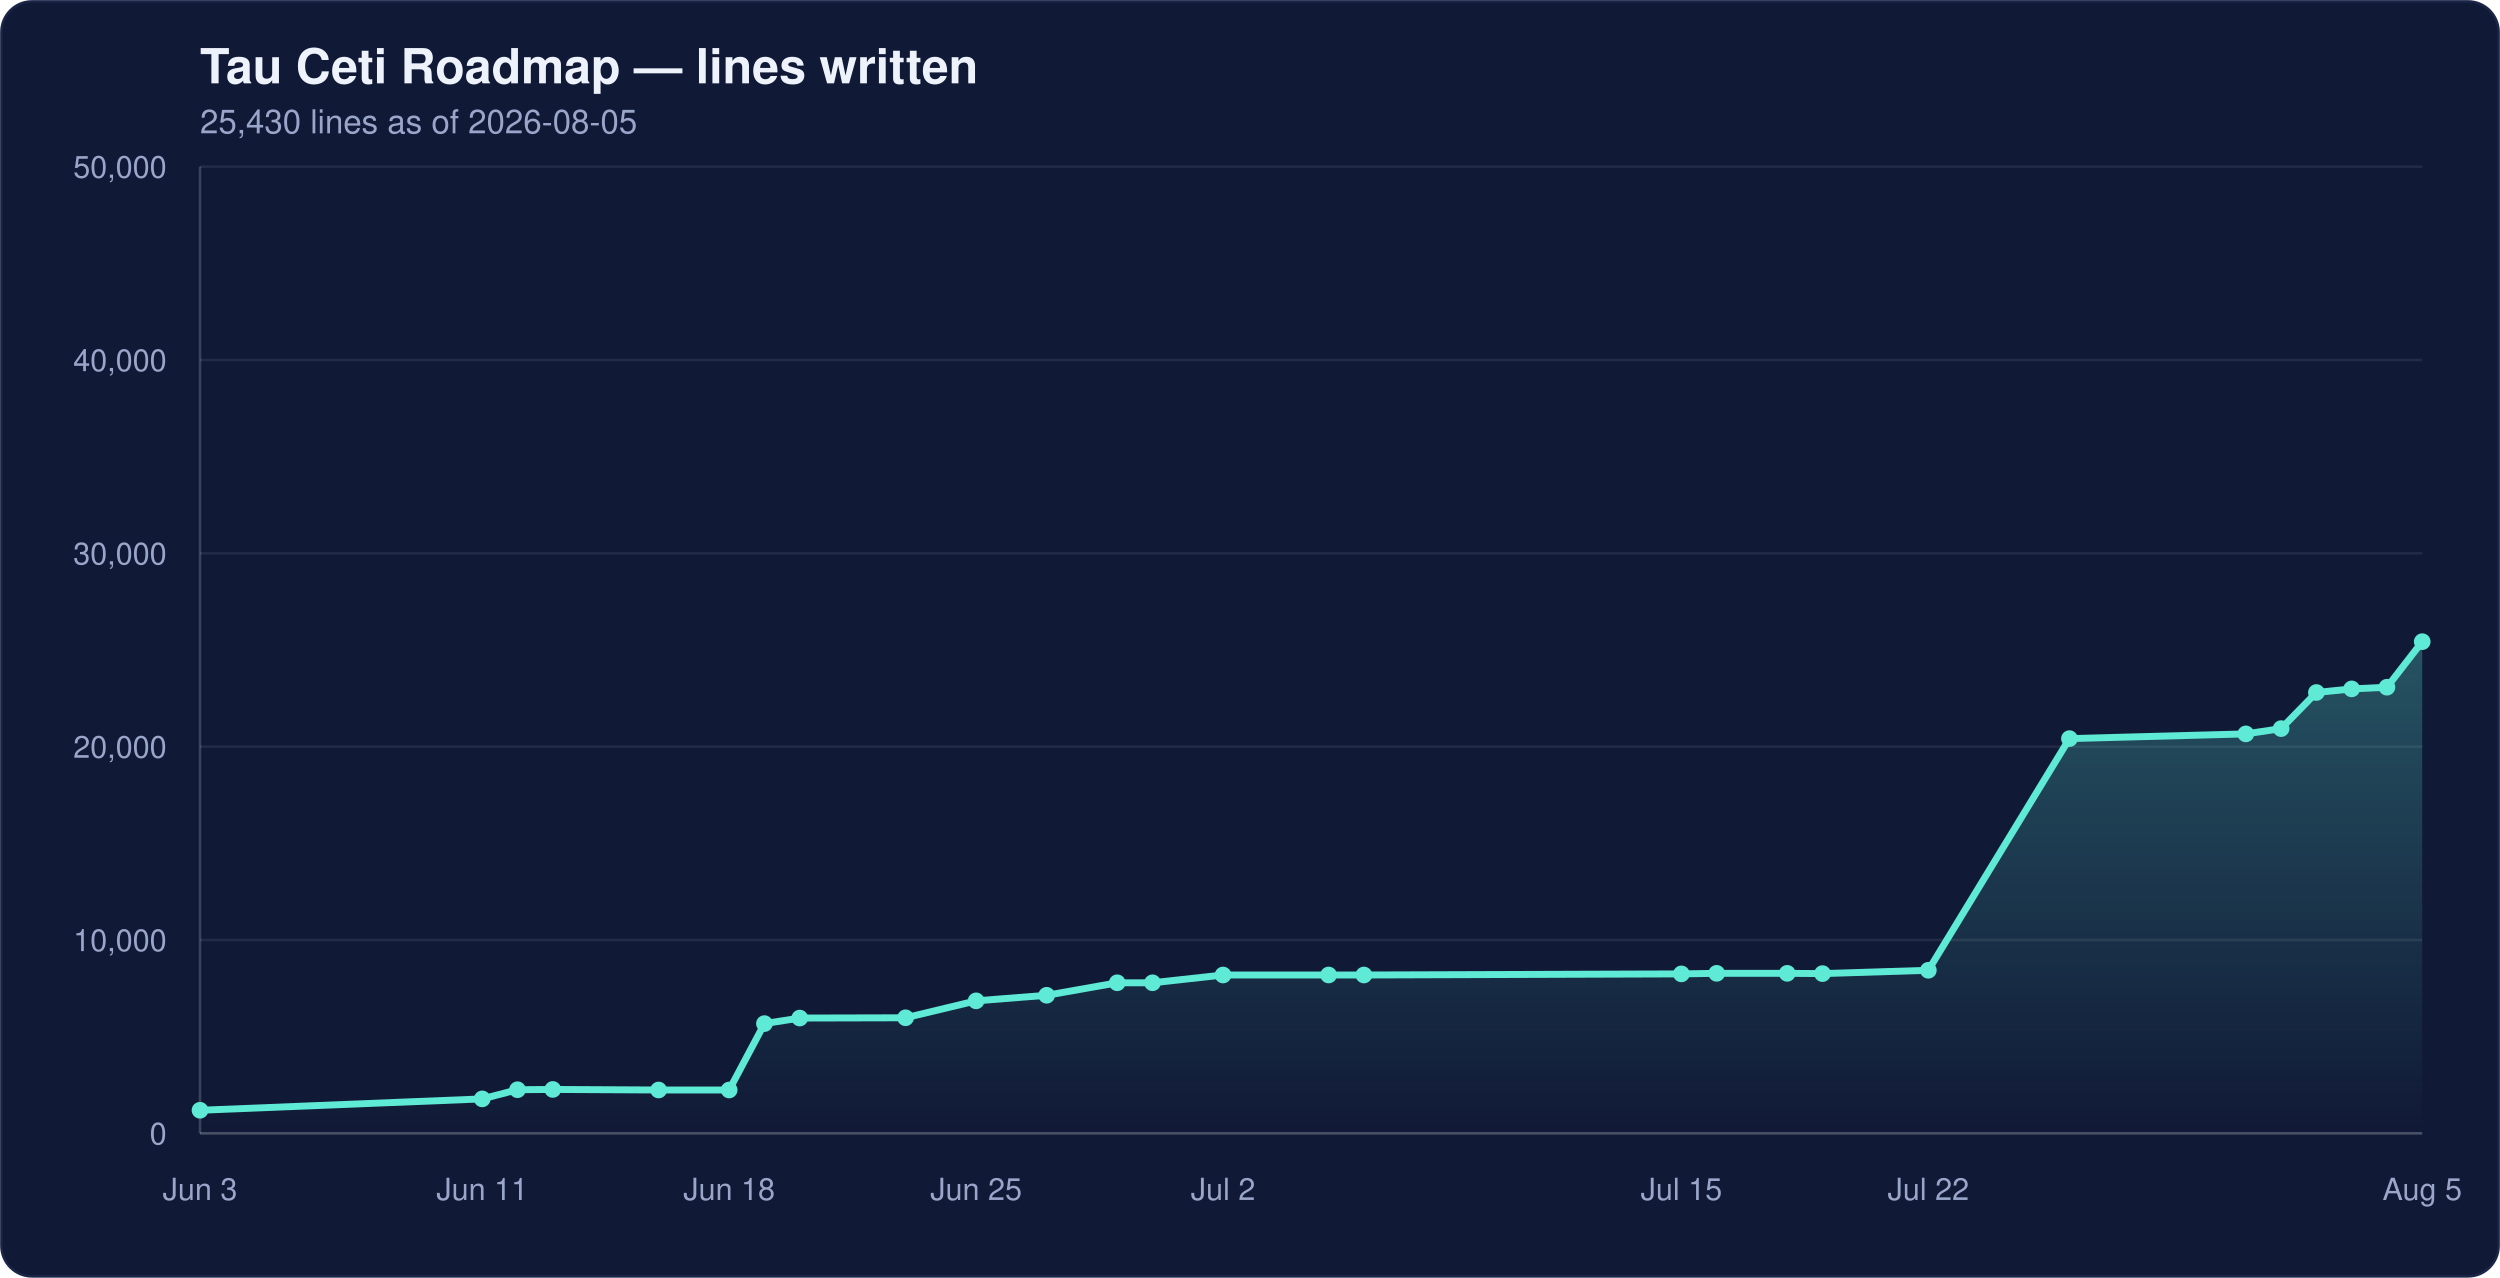
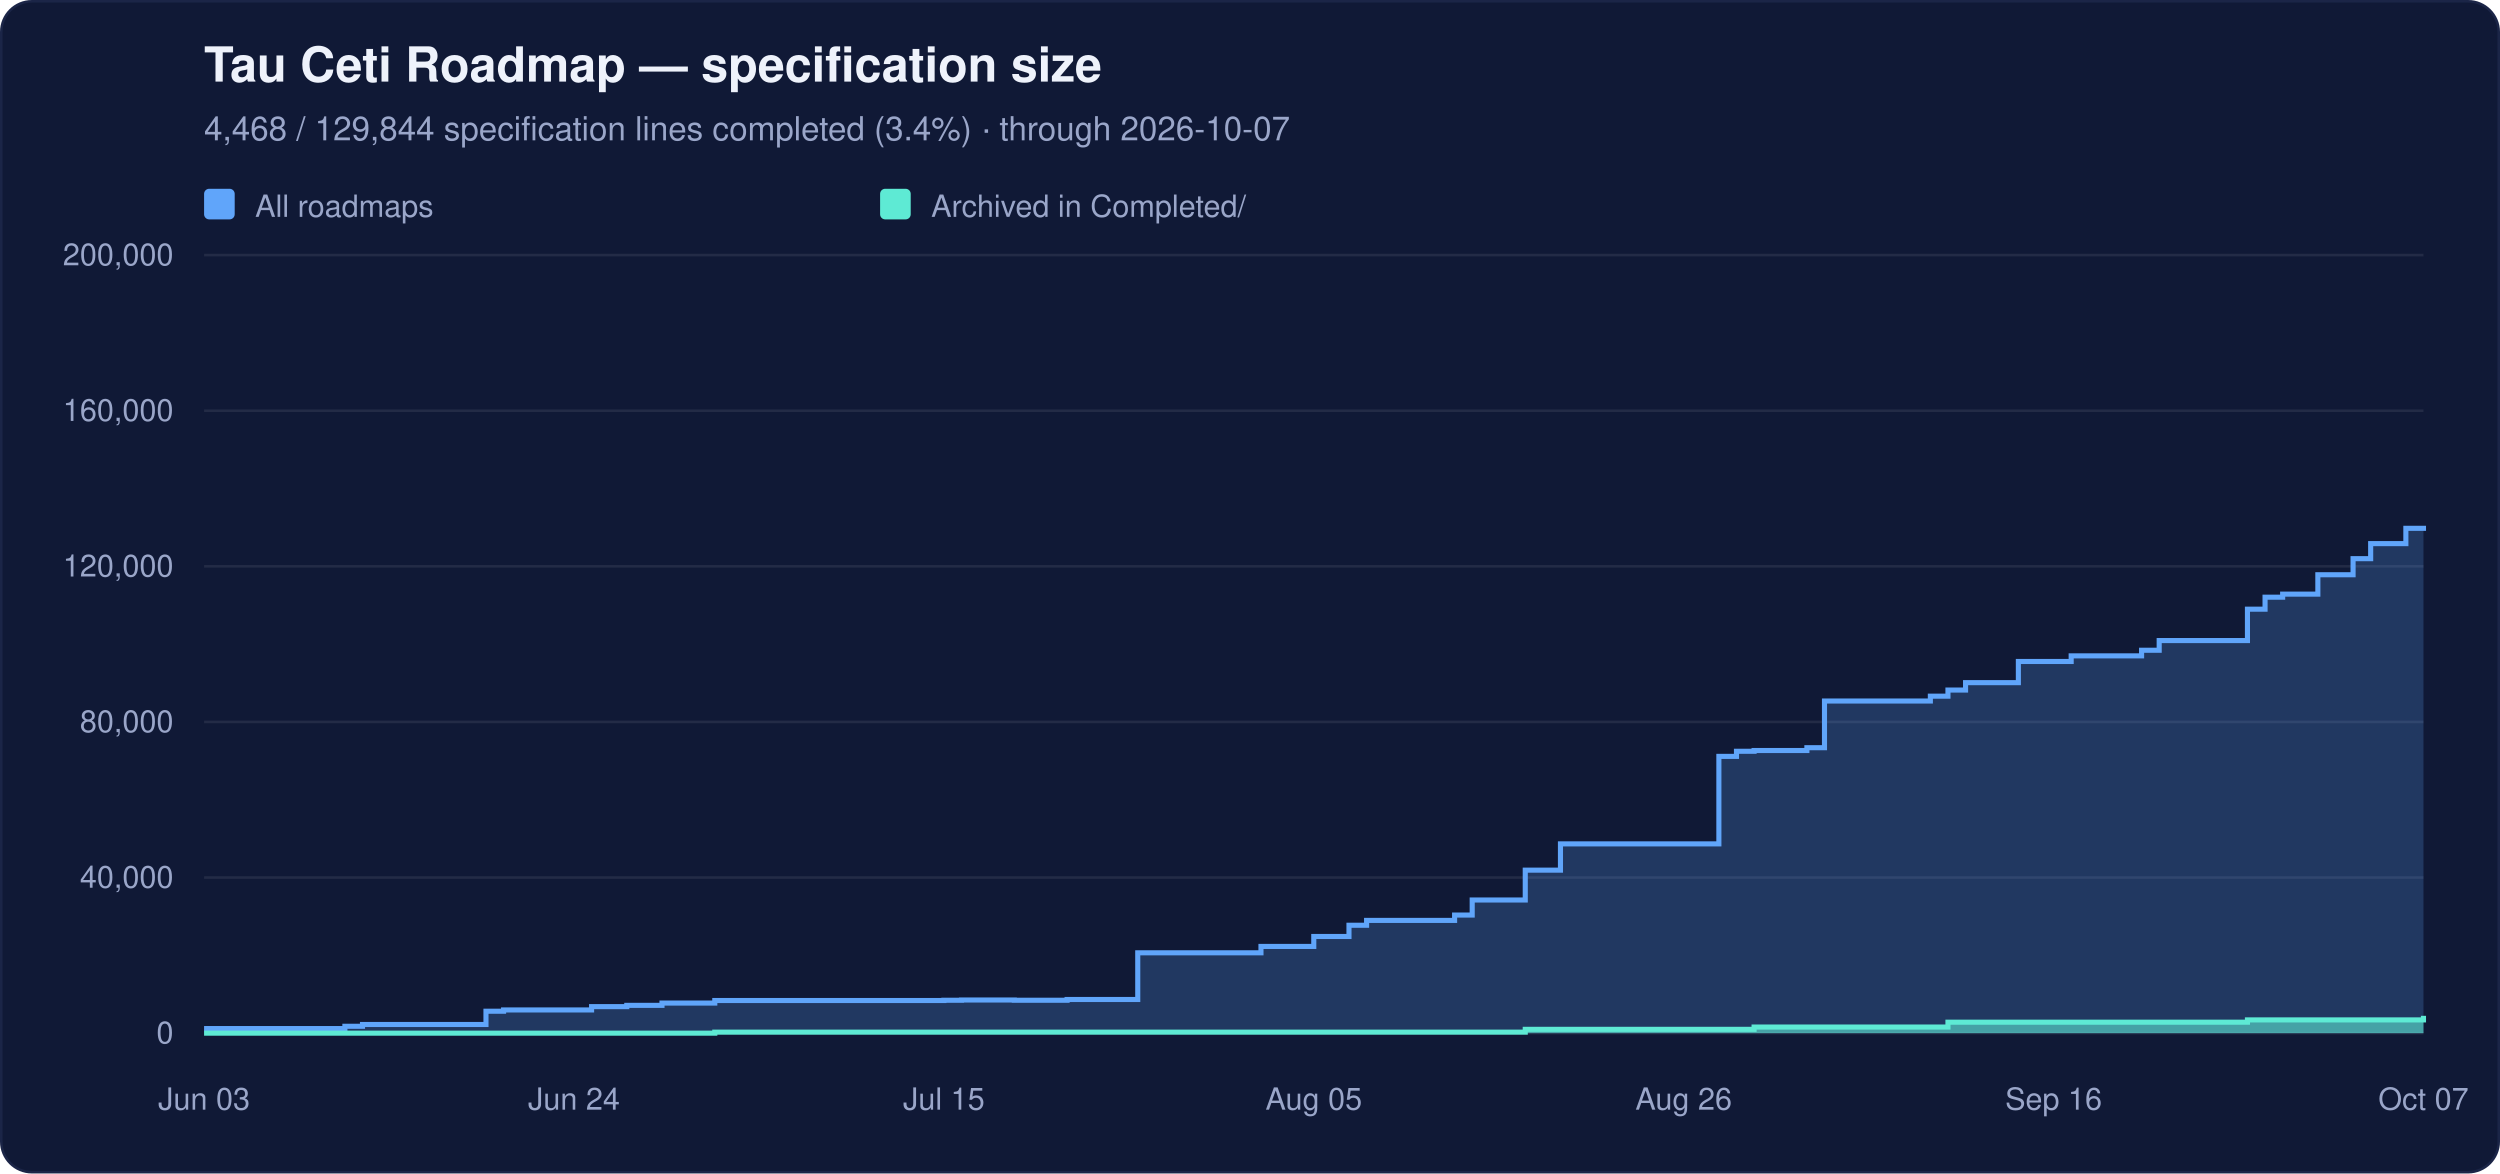
- <svg xmlns="http://www.w3.org/2000/svg" viewBox="0 0 900 460" role="img" aria-label="Tau Ceti Roadmap — lines written: 25,430 lines as of 2026-08-05">
-   <defs>
-     <linearGradient id="g5eead4" x1="0" y1="0" x2="0" y2="1">
-       <stop offset="0" stop-color="#5eead4" stop-opacity="0.28" />
-       <stop offset="1" stop-color="#5eead4" stop-opacity="0" />
-     </linearGradient>
-   </defs>
-   <style>
-     text{font-family:'Helvetica Neue',Helvetica,Arial,'Liberation Sans',sans-serif;fill:#eef2fb}.title{font-size:17.4px;font-weight:600}.subtitle{font-size:11.9px;fill:#9aa6c9}.tick{font-size:11.0px;fill:#9aa6c9}.grid{stroke:rgba(255,255,255,0.08);stroke-width:0.9}.axis{stroke:rgba(255,255,255,0.18);stroke-width:0.9}
-     .ytick{text-anchor:end}
-     .xtick{text-anchor:middle}
-     .line{fill:none;stroke:#5eead4;stroke-width:2.5;stroke-linejoin:round;stroke-linecap:round}
-     circle{fill:#5eead4}
-   </style>
-   <rect x="0.5" y="0.5" width="899" height="459" rx="11.0" fill="#101936" stroke="#1b2547" stroke-width="0.9" />
-   <text class="title" x="72" y="30">Tau Ceti Roadmap — lines written</text>
-   <text class="subtitle" x="72" y="48">25,430 lines as of 2026-08-05</text>
-   <line class="grid" x1="72" y1="408.0" x2="872" y2="408.0" />
-   <text class="tick ytick" x="60" y="412.0">0</text>
-   <line class="grid" x1="72" y1="338.4" x2="872" y2="338.4" />
-   <text class="tick ytick" x="60" y="342.4">10,000</text>
-   <line class="grid" x1="72" y1="268.8" x2="872" y2="268.8" />
-   <text class="tick ytick" x="60" y="272.8">20,000</text>
-   <line class="grid" x1="72" y1="199.2" x2="872" y2="199.2" />
-   <text class="tick ytick" x="60" y="203.2">30,000</text>
-   <line class="grid" x1="72" y1="129.6" x2="872" y2="129.6" />
-   <text class="tick ytick" x="60" y="133.6">40,000</text>
-   <line class="grid" x1="72" y1="60.0" x2="872" y2="60.0" />
-   <text class="tick ytick" x="60" y="64.0">50,000</text>
-   <line class="axis" x1="72" y1="60" x2="72" y2="408" />
-   <line class="axis" x1="72" y1="408" x2="872" y2="408" />
-   <polygon points="72,408 72.0,399.7 173.6,395.6 186.3,392.3 199.0,392.2 237.1,392.4 262.5,392.4 275.2,368.5 287.9,366.5 326.0,366.4 351.4,360.3 376.8,358.3 402.2,353.8 414.9,353.8 440.3,351.0 478.3,351.0 491.0,351.0 605.3,350.6 618.0,350.4 643.4,350.4 656.1,350.5 694.2,349.3 745.0,265.9 808.5,264.2 821.2,262.3 833.9,249.3 846.6,248.0 859.3,247.4 872.0,231.0 872,408" fill="url(#g5eead4)" />
-   <polyline class="line" points="72.0,399.7 173.6,395.6 186.3,392.3 199.0,392.2 237.1,392.4 262.5,392.4 275.2,368.5 287.9,366.5 326.0,366.4 351.4,360.3 376.8,358.3 402.2,353.8 414.9,353.8 440.3,351.0 478.3,351.0 491.0,351.0 605.3,350.6 618.0,350.4 643.4,350.4 656.1,350.5 694.2,349.3 745.0,265.9 808.5,264.2 821.2,262.3 833.9,249.3 846.6,248.0 859.3,247.4 872.0,231.0" />
-   <circle cx="72.0" cy="399.7" r="3" />
-   <circle cx="173.6" cy="395.6" r="3" />
-   <circle cx="186.3" cy="392.3" r="3" />
-   <circle cx="199.0" cy="392.2" r="3" />
-   <circle cx="237.1" cy="392.4" r="3" />
-   <circle cx="262.5" cy="392.4" r="3" />
-   <circle cx="275.2" cy="368.5" r="3" />
-   <circle cx="287.9" cy="366.5" r="3" />
-   <circle cx="326.0" cy="366.4" r="3" />
-   <circle cx="351.4" cy="360.3" r="3" />
-   <circle cx="376.8" cy="358.3" r="3" />
-   <circle cx="402.2" cy="353.8" r="3" />
-   <circle cx="414.9" cy="353.8" r="3" />
-   <circle cx="440.3" cy="351.0" r="3" />
-   <circle cx="478.3" cy="351.0" r="3" />
-   <circle cx="491.0" cy="351.0" r="3" />
-   <circle cx="605.3" cy="350.6" r="3" />
-   <circle cx="618.0" cy="350.4" r="3" />
-   <circle cx="643.4" cy="350.4" r="3" />
-   <circle cx="656.1" cy="350.5" r="3" />
-   <circle cx="694.2" cy="349.3" r="3" />
-   <circle cx="745.0" cy="265.9" r="3" />
-   <circle cx="808.5" cy="264.2" r="3" />
-   <circle cx="821.2" cy="262.3" r="3" />
-   <circle cx="833.9" cy="249.3" r="3" />
-   <circle cx="846.6" cy="248.0" r="3" />
-   <circle cx="859.3" cy="247.4" r="3" />
-   <circle cx="872.0" cy="231.0" r="3" />
-   <text class="tick xtick" x="72.0" y="432">Jun 3</text>
-   <text class="tick xtick" x="173.6" y="432">Jun 11</text>
-   <text class="tick xtick" x="262.5" y="432">Jun 18</text>
-   <text class="tick xtick" x="351.4" y="432">Jun 25</text>
-   <text class="tick xtick" x="440.3" y="432">Jul 2</text>
-   <text class="tick xtick" x="605.3" y="432">Jul 15</text>
-   <text class="tick xtick" x="694.2" y="432">Jul 22</text>
-   <text class="tick xtick" x="872.0" y="432">Aug 5</text>
+ <svg xmlns="http://www.w3.org/2000/svg" viewBox="0 0 980 460" role="img" aria-label="Tau Ceti Roadmap — specification size: 4,468 / 129,844 specification lines completed (3.4%) · through 2026-10-07">
+   <style>text{font-family:'Helvetica Neue',Helvetica,Arial,'Liberation Sans',sans-serif;fill:#eef2fb}.title{font-size:19.0px;font-weight:600}.subtitle{font-size:13.0px;fill:#9aa6c9}.tick{font-size:12.0px;fill:#9aa6c9}.grid{stroke:rgba(255,255,255,0.08);stroke-width:1.0}.axis{stroke:rgba(255,255,255,0.18);stroke-width:1.0}</style>
+   <rect x="0.5" y="0.5" width="979" height="459" rx="12.0" fill="#101936" stroke="#1b2547" stroke-width="1.0" />
+   <text class="title" x="80" y="32">Tau Ceti Roadmap — specification size</text>
+   <text class="subtitle" x="80" y="55">4,468 / 129,844 specification lines completed (3.4%) · through 2026-10-07</text>
+   <rect x="80" y="74" width="12" height="12" rx="2" fill="#60a5fa" />
+   <text class="tick" x="100" y="85">All roadmaps</text>
+   <rect x="345" y="74" width="12" height="12" rx="2" fill="#5eead4" />
+   <text class="tick" x="365" y="85">Archived in Completed/</text>
+   <line class="grid" x1="80" y1="405.0" x2="950" y2="405.0" />
+   <text class="tick" text-anchor="end" x="68" y="409.0">0</text>
+   <line class="grid" x1="80" y1="344.0" x2="950" y2="344.0" />
+   <text class="tick" text-anchor="end" x="68" y="348.0">40,000</text>
+   <line class="grid" x1="80" y1="283.0" x2="950" y2="283.0" />
+   <text class="tick" text-anchor="end" x="68" y="287.0">80,000</text>
+   <line class="grid" x1="80" y1="222.0" x2="950" y2="222.0" />
+   <text class="tick" text-anchor="end" x="68" y="226.0">120,000</text>
+   <line class="grid" x1="80" y1="161.0" x2="950" y2="161.0" />
+   <text class="tick" text-anchor="end" x="68" y="165.0">160,000</text>
+   <line class="grid" x1="80" y1="100.0" x2="950" y2="100.0" />
+   <text class="tick" text-anchor="end" x="68" y="104.0">200,000</text>
+   <text class="tick" text-anchor="middle" x="80.0" y="435">Jun 03</text>
+   <text class="tick" text-anchor="middle" x="225.0" y="435">Jun 24</text>
+   <text class="tick" text-anchor="middle" x="370.0" y="435">Jul 15</text>
+   <text class="tick" text-anchor="middle" x="515.0" y="435">Aug 05</text>
+   <text class="tick" text-anchor="middle" x="660.0" y="435">Aug 26</text>
+   <text class="tick" text-anchor="middle" x="805.0" y="435">Sep 16</text>
+   <text class="tick" text-anchor="middle" x="950.0" y="435">Oct 07</text>
+   <path d="M 80.0,403.2 H 86.9 V 403.2 H 93.8 V 403.2 H 100.7 V 403.2 H 107.6 V 403.2 H 114.5 V 403.2 H 121.4 V 403.2 H 128.3 V 403.2 H 135.2 V 402.3 H 142.1 V 401.6 H 149.0 V 401.6 H 156.0 V 401.6 H 162.9 V 401.6 H 169.8 V 401.6 H 176.7 V 401.6 H 183.6 V 401.6 H 190.5 V 396.4 H 197.4 V 395.9 H 204.3 V 395.9 H 211.2 V 395.9 H 218.1 V 395.9 H 225.0 V 395.9 H 231.9 V 394.6 H 238.8 V 394.6 H 245.7 V 394.1 H 252.6 V 394.1 H 259.5 V 393.2 H 266.4 V 393.2 H 273.3 V 393.2 H 280.2 V 392.2 H 287.1 V 392.2 H 294.0 V 392.2 H 301.0 V 392.2 H 307.9 V 392.2 H 314.8 V 392.2 H 321.7 V 392.2 H 328.6 V 392.2 H 335.5 V 392.2 H 342.4 V 392.2 H 349.3 V 392.2 H 356.2 V 392.2 H 363.1 V 392.2 H 370.0 V 392.1 H 376.9 V 392.0 H 383.8 V 392.0 H 390.7 V 392.0 H 397.6 V 392.1 H 404.5 V 392.1 H 411.4 V 392.1 H 418.3 V 391.8 H 425.2 V 391.8 H 432.1 V 391.8 H 439.0 V 391.8 H 446.0 V 373.5 H 452.9 V 373.5 H 459.8 V 373.5 H 466.7 V 373.5 H 473.6 V 373.5 H 480.5 V 373.5 H 487.4 V 373.5 H 494.3 V 371.0 H 501.2 V 371.0 H 508.1 V 371.0 H 515.0 V 367.1 H 521.9 V 367.1 H 528.8 V 362.7 H 535.7 V 360.8 H 542.6 V 360.8 H 549.5 V 360.8 H 556.4 V 360.8 H 563.3 V 360.8 H 570.2 V 358.7 H 577.1 V 352.8 H 584.0 V 352.8 H 591.0 V 352.8 H 597.9 V 341.1 H 604.8 V 341.1 H 611.7 V 330.8 H 618.6 V 330.8 H 625.5 V 330.8 H 632.4 V 330.8 H 639.3 V 330.8 H 646.2 V 330.8 H 653.1 V 330.8 H 660.0 V 330.8 H 666.9 V 330.8 H 673.8 V 296.5 H 680.7 V 294.5 H 687.6 V 294.2 H 694.5 V 294.2 H 701.4 V 294.2 H 708.3 V 293.1 H 715.2 V 274.8 H 722.1 V 274.8 H 729.0 V 274.8 H 736.0 V 274.8 H 742.9 V 274.8 H 749.8 V 274.8 H 756.7 V 272.9 H 763.6 V 270.5 H 770.5 V 267.6 H 777.4 V 267.6 H 784.3 V 267.6 H 791.2 V 259.3 H 798.1 V 259.3 H 805.0 V 259.3 H 811.9 V 257.1 H 818.8 V 257.1 H 825.7 V 257.1 H 832.6 V 257.1 H 839.5 V 254.9 H 846.4 V 251.1 H 853.3 V 251.1 H 860.2 V 251.1 H 867.1 V 251.1 H 874.0 V 251.1 H 881.0 V 238.8 H 887.9 V 234.1 H 894.8 V 232.9 H 901.7 V 232.9 H 908.6 V 225.3 H 915.5 V 225.3 H 922.4 V 219.0 H 929.3 V 213.1 H 936.2 V 213.1 H 943.1 V 207.1 H 950.0 V 207.0 L 950.0,405 L 80,405 Z" fill="#60a5fa" fill-opacity="0.22" />
+   <path d="M 80.0,403.2 H 86.9 V 403.2 H 93.8 V 403.2 H 100.7 V 403.2 H 107.6 V 403.2 H 114.5 V 403.2 H 121.4 V 403.2 H 128.3 V 403.2 H 135.2 V 402.3 H 142.1 V 401.6 H 149.0 V 401.6 H 156.0 V 401.6 H 162.9 V 401.6 H 169.8 V 401.6 H 176.7 V 401.6 H 183.6 V 401.6 H 190.5 V 396.4 H 197.4 V 395.9 H 204.3 V 395.9 H 211.2 V 395.9 H 218.1 V 395.9 H 225.0 V 395.9 H 231.9 V 394.6 H 238.8 V 394.6 H 245.7 V 394.1 H 252.6 V 394.1 H 259.5 V 393.2 H 266.4 V 393.2 H 273.3 V 393.2 H 280.2 V 392.2 H 287.1 V 392.2 H 294.0 V 392.2 H 301.0 V 392.2 H 307.9 V 392.2 H 314.8 V 392.2 H 321.7 V 392.2 H 328.6 V 392.2 H 335.5 V 392.2 H 342.4 V 392.2 H 349.3 V 392.2 H 356.2 V 392.2 H 363.1 V 392.2 H 370.0 V 392.1 H 376.9 V 392.0 H 383.8 V 392.0 H 390.7 V 392.0 H 397.6 V 392.1 H 404.5 V 392.1 H 411.4 V 392.1 H 418.3 V 391.8 H 425.2 V 391.8 H 432.1 V 391.8 H 439.0 V 391.8 H 446.0 V 373.5 H 452.9 V 373.5 H 459.8 V 373.5 H 466.7 V 373.5 H 473.6 V 373.5 H 480.5 V 373.5 H 487.4 V 373.5 H 494.3 V 371.0 H 501.2 V 371.0 H 508.1 V 371.0 H 515.0 V 367.1 H 521.9 V 367.1 H 528.8 V 362.7 H 535.7 V 360.8 H 542.6 V 360.8 H 549.5 V 360.8 H 556.4 V 360.8 H 563.3 V 360.8 H 570.2 V 358.7 H 577.1 V 352.8 H 584.0 V 352.8 H 591.0 V 352.8 H 597.9 V 341.1 H 604.8 V 341.1 H 611.7 V 330.8 H 618.6 V 330.8 H 625.5 V 330.8 H 632.4 V 330.8 H 639.3 V 330.8 H 646.2 V 330.8 H 653.1 V 330.8 H 660.0 V 330.8 H 666.9 V 330.8 H 673.8 V 296.5 H 680.7 V 294.5 H 687.6 V 294.2 H 694.5 V 294.2 H 701.4 V 294.2 H 708.3 V 293.1 H 715.2 V 274.8 H 722.1 V 274.8 H 729.0 V 274.8 H 736.0 V 274.8 H 742.9 V 274.8 H 749.8 V 274.8 H 756.7 V 272.9 H 763.6 V 270.5 H 770.5 V 267.6 H 777.4 V 267.6 H 784.3 V 267.6 H 791.2 V 259.3 H 798.1 V 259.3 H 805.0 V 259.3 H 811.9 V 257.1 H 818.8 V 257.1 H 825.7 V 257.1 H 832.6 V 257.1 H 839.5 V 254.9 H 846.4 V 251.1 H 853.3 V 251.1 H 860.2 V 251.1 H 867.1 V 251.1 H 874.0 V 251.1 H 881.0 V 238.8 H 887.9 V 234.1 H 894.8 V 232.9 H 901.7 V 232.9 H 908.6 V 225.3 H 915.5 V 225.3 H 922.4 V 219.0 H 929.3 V 213.1 H 936.2 V 213.1 H 943.1 V 207.1 H 950.0 V 207.0" fill="none" stroke="#60a5fa" stroke-width="2" />
+   <path d="M 80.0,405.0 H 86.9 V 405.0 H 93.8 V 405.0 H 100.7 V 405.0 H 107.6 V 405.0 H 114.5 V 405.0 H 121.4 V 405.0 H 128.3 V 405.0 H 135.2 V 405.0 H 142.1 V 405.0 H 149.0 V 405.0 H 156.0 V 405.0 H 162.9 V 405.0 H 169.8 V 405.0 H 176.7 V 405.0 H 183.6 V 405.0 H 190.5 V 405.0 H 197.4 V 405.0 H 204.3 V 405.0 H 211.2 V 405.0 H 218.1 V 405.0 H 225.0 V 405.0 H 231.9 V 405.0 H 238.8 V 405.0 H 245.7 V 405.0 H 252.6 V 405.0 H 259.5 V 405.0 H 266.4 V 405.0 H 273.3 V 405.0 H 280.2 V 404.6 H 287.1 V 404.6 H 294.0 V 404.6 H 301.0 V 404.6 H 307.9 V 404.6 H 314.8 V 404.6 H 321.7 V 404.6 H 328.6 V 404.6 H 335.5 V 404.6 H 342.4 V 404.6 H 349.3 V 404.6 H 356.2 V 404.6 H 363.1 V 404.6 H 370.0 V 404.6 H 376.9 V 404.6 H 383.8 V 404.6 H 390.7 V 404.6 H 397.6 V 404.6 H 404.5 V 404.6 H 411.4 V 404.6 H 418.3 V 404.6 H 425.2 V 404.6 H 432.1 V 404.6 H 439.0 V 404.6 H 446.0 V 404.6 H 452.9 V 404.6 H 459.8 V 404.6 H 466.7 V 404.6 H 473.6 V 404.6 H 480.5 V 404.6 H 487.4 V 404.6 H 494.3 V 404.6 H 501.2 V 404.6 H 508.1 V 404.6 H 515.0 V 404.6 H 521.9 V 404.6 H 528.8 V 404.6 H 535.7 V 404.6 H 542.6 V 404.6 H 549.5 V 404.6 H 556.4 V 404.6 H 563.3 V 404.6 H 570.2 V 404.6 H 577.1 V 404.6 H 584.0 V 404.6 H 591.0 V 404.6 H 597.9 V 403.5 H 604.8 V 403.5 H 611.7 V 403.5 H 618.6 V 403.5 H 625.5 V 403.5 H 632.4 V 403.5 H 639.3 V 403.5 H 646.2 V 403.5 H 653.1 V 403.5 H 660.0 V 403.5 H 666.9 V 403.5 H 673.8 V 403.5 H 680.7 V 403.5 H 687.6 V 402.6 H 694.5 V 402.6 H 701.4 V 402.6 H 708.3 V 402.6 H 715.2 V 402.6 H 722.1 V 402.6 H 729.0 V 402.6 H 736.0 V 402.6 H 742.9 V 402.6 H 749.8 V 402.6 H 756.7 V 402.6 H 763.6 V 400.7 H 770.5 V 400.7 H 777.4 V 400.7 H 784.3 V 400.7 H 791.2 V 400.7 H 798.1 V 400.7 H 805.0 V 400.7 H 811.9 V 400.7 H 818.8 V 400.7 H 825.7 V 400.7 H 832.6 V 400.7 H 839.5 V 400.7 H 846.4 V 400.7 H 853.3 V 400.7 H 860.2 V 400.7 H 867.1 V 400.7 H 874.0 V 400.7 H 881.0 V 399.8 H 887.9 V 399.8 H 894.8 V 399.8 H 901.7 V 399.8 H 908.6 V 399.8 H 915.5 V 399.8 H 922.4 V 399.8 H 929.3 V 399.8 H 936.2 V 399.8 H 943.1 V 399.8 H 950.0 V 398.2 L 950.0,405 L 80,405 Z" fill="#5eead4" fill-opacity="0.6" />
+   <path d="M 80.0,405.0 H 86.9 V 405.0 H 93.8 V 405.0 H 100.7 V 405.0 H 107.6 V 405.0 H 114.5 V 405.0 H 121.4 V 405.0 H 128.3 V 405.0 H 135.2 V 405.0 H 142.1 V 405.0 H 149.0 V 405.0 H 156.0 V 405.0 H 162.9 V 405.0 H 169.8 V 405.0 H 176.7 V 405.0 H 183.6 V 405.0 H 190.5 V 405.0 H 197.4 V 405.0 H 204.3 V 405.0 H 211.2 V 405.0 H 218.1 V 405.0 H 225.0 V 405.0 H 231.9 V 405.0 H 238.8 V 405.0 H 245.7 V 405.0 H 252.6 V 405.0 H 259.5 V 405.0 H 266.4 V 405.0 H 273.3 V 405.0 H 280.2 V 404.6 H 287.1 V 404.6 H 294.0 V 404.6 H 301.0 V 404.6 H 307.9 V 404.6 H 314.8 V 404.6 H 321.7 V 404.6 H 328.6 V 404.6 H 335.5 V 404.6 H 342.4 V 404.6 H 349.3 V 404.6 H 356.2 V 404.6 H 363.1 V 404.6 H 370.0 V 404.6 H 376.9 V 404.6 H 383.8 V 404.6 H 390.7 V 404.6 H 397.6 V 404.6 H 404.5 V 404.6 H 411.4 V 404.6 H 418.3 V 404.6 H 425.2 V 404.6 H 432.1 V 404.6 H 439.0 V 404.6 H 446.0 V 404.6 H 452.9 V 404.6 H 459.8 V 404.6 H 466.7 V 404.6 H 473.6 V 404.6 H 480.5 V 404.6 H 487.4 V 404.6 H 494.3 V 404.6 H 501.2 V 404.6 H 508.1 V 404.6 H 515.0 V 404.6 H 521.9 V 404.6 H 528.8 V 404.6 H 535.7 V 404.6 H 542.6 V 404.6 H 549.5 V 404.6 H 556.4 V 404.6 H 563.3 V 404.6 H 570.2 V 404.6 H 577.1 V 404.6 H 584.0 V 404.6 H 591.0 V 404.6 H 597.9 V 403.5 H 604.8 V 403.5 H 611.7 V 403.5 H 618.6 V 403.5 H 625.5 V 403.5 H 632.4 V 403.5 H 639.3 V 403.5 H 646.2 V 403.5 H 653.1 V 403.5 H 660.0 V 403.5 H 666.9 V 403.5 H 673.8 V 403.5 H 680.7 V 403.5 H 687.6 V 402.6 H 694.5 V 402.6 H 701.4 V 402.6 H 708.3 V 402.6 H 715.2 V 402.6 H 722.1 V 402.6 H 729.0 V 402.6 H 736.0 V 402.6 H 742.9 V 402.6 H 749.8 V 402.6 H 756.7 V 402.6 H 763.6 V 400.7 H 770.5 V 400.7 H 777.4 V 400.7 H 784.3 V 400.7 H 791.2 V 400.7 H 798.1 V 400.7 H 805.0 V 400.7 H 811.9 V 400.7 H 818.8 V 400.7 H 825.7 V 400.7 H 832.6 V 400.7 H 839.5 V 400.7 H 846.4 V 400.7 H 853.3 V 400.7 H 860.2 V 400.7 H 867.1 V 400.7 H 874.0 V 400.7 H 881.0 V 399.8 H 887.9 V 399.8 H 894.8 V 399.8 H 901.7 V 399.8 H 908.6 V 399.8 H 915.5 V 399.8 H 922.4 V 399.8 H 929.3 V 399.8 H 936.2 V 399.8 H 943.1 V 399.8 H 950.0 V 398.2" fill="none" stroke="#5eead4" stroke-width="2" />
</svg>
